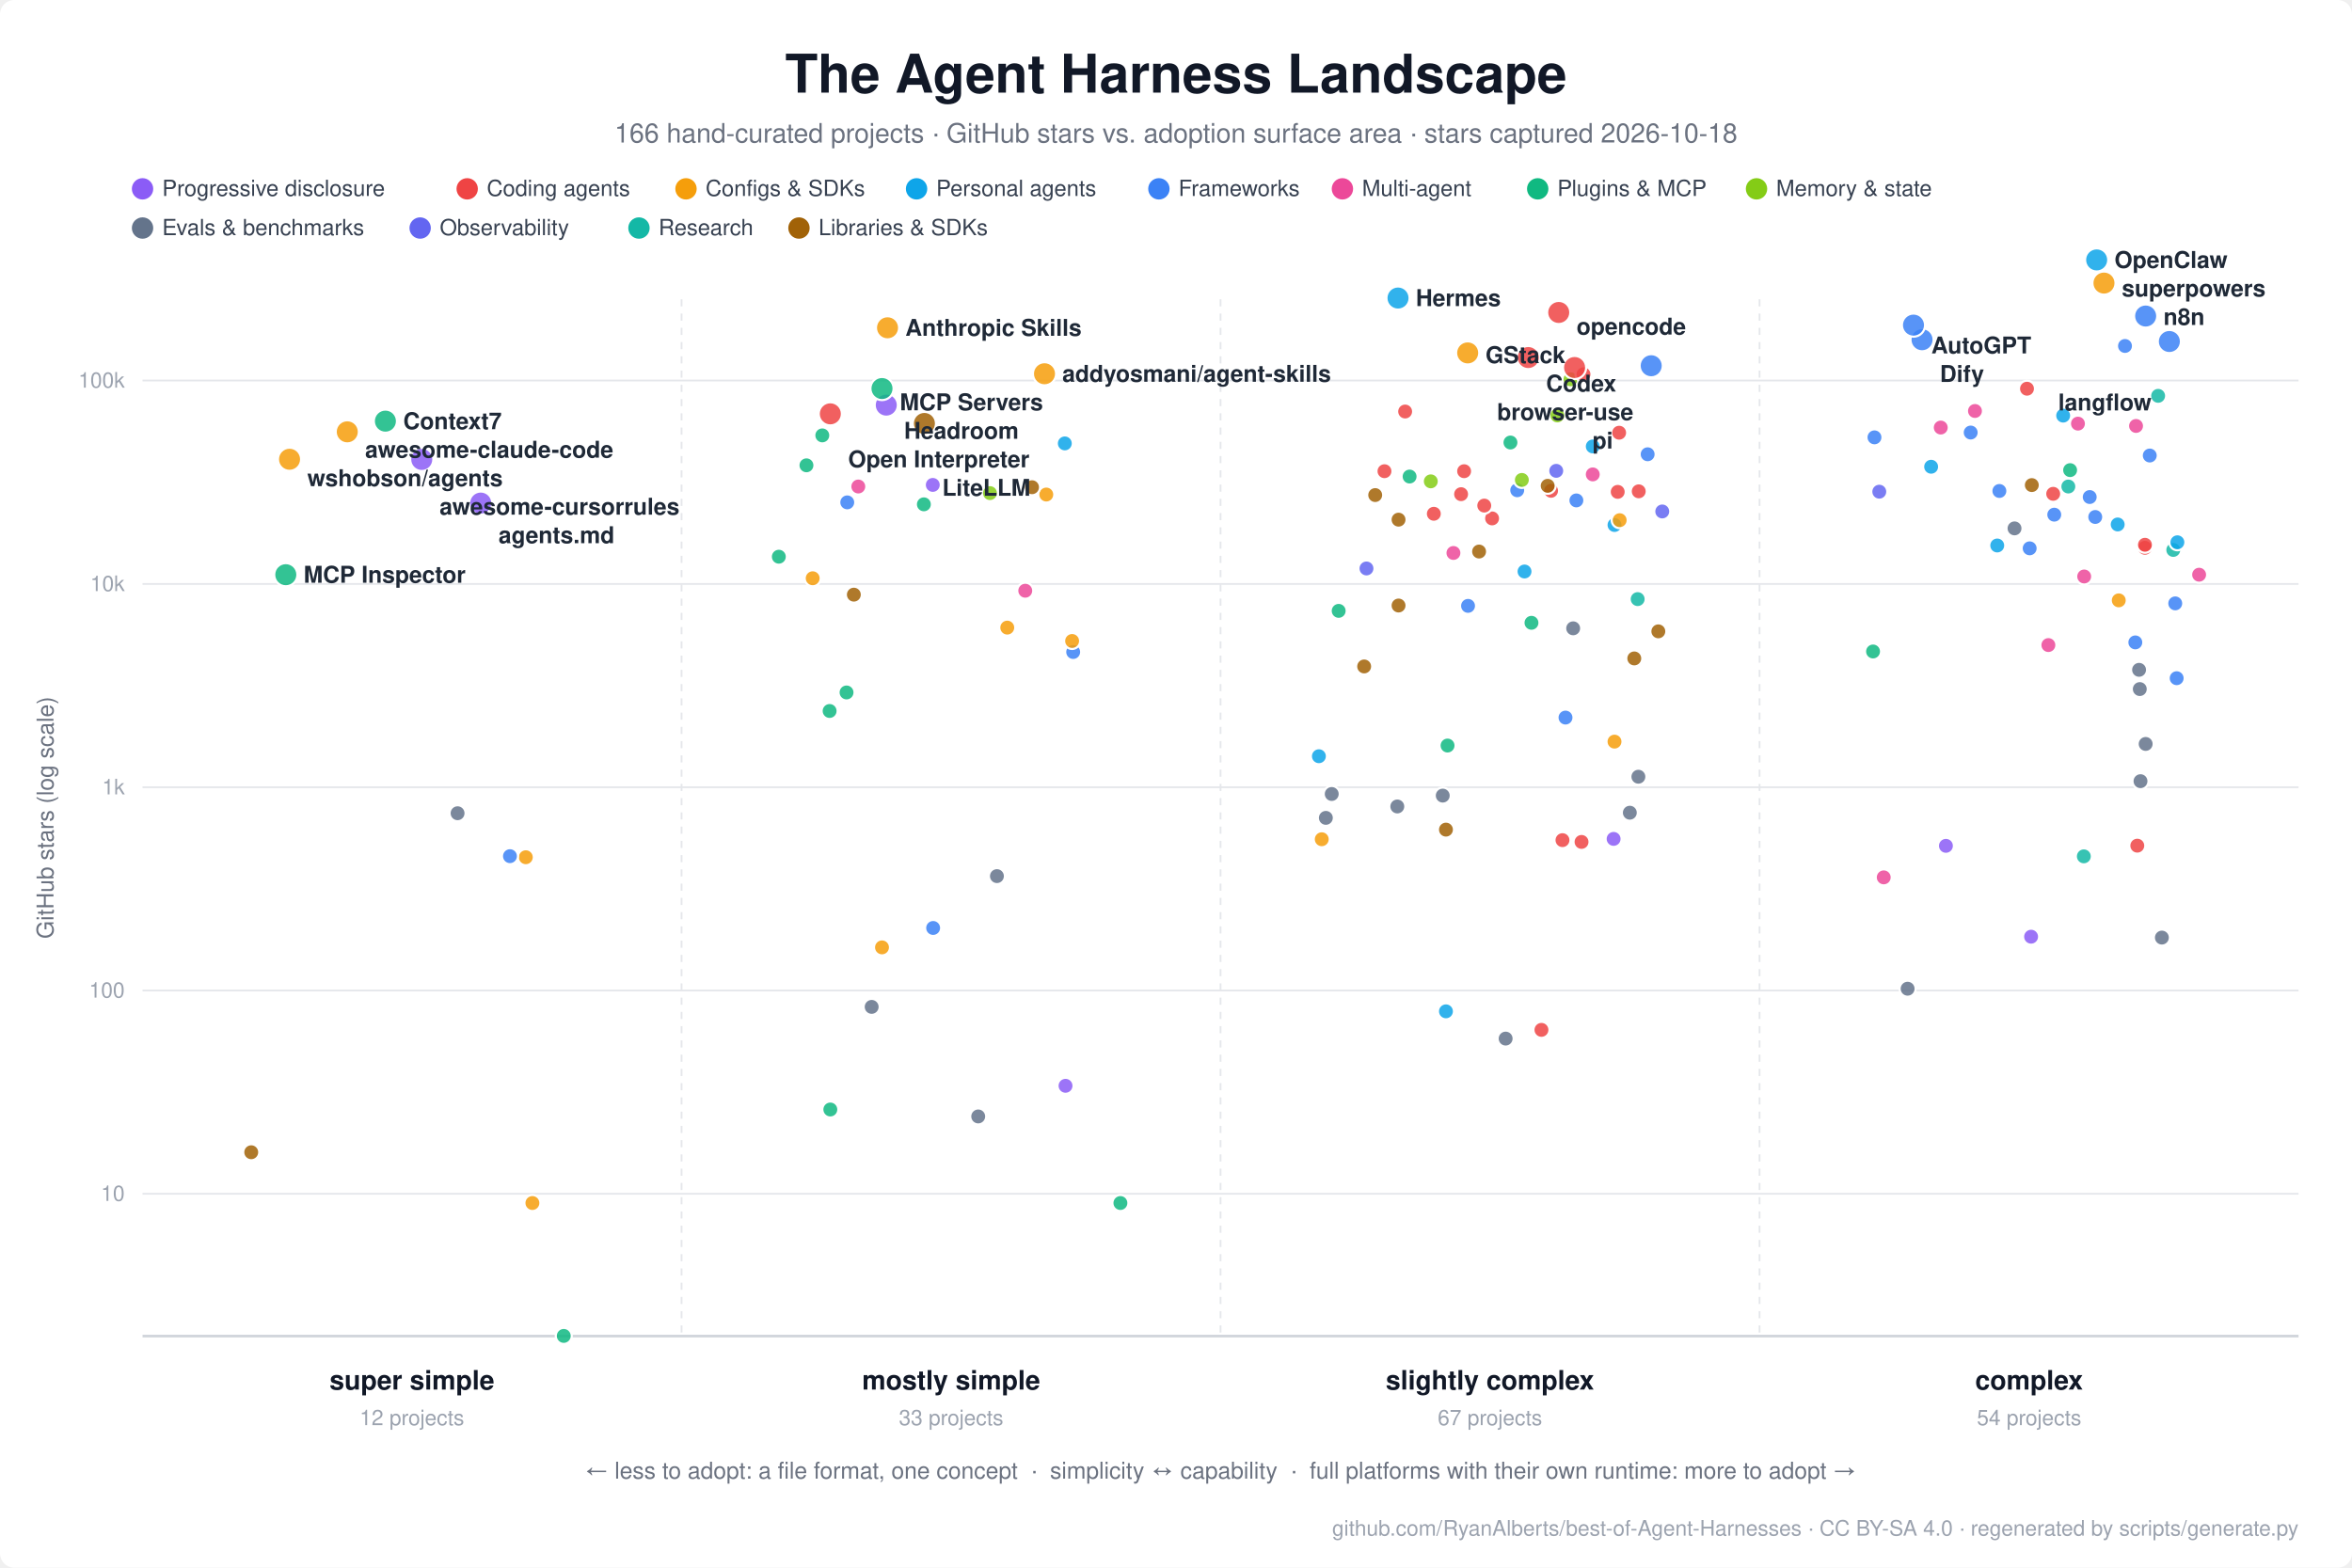
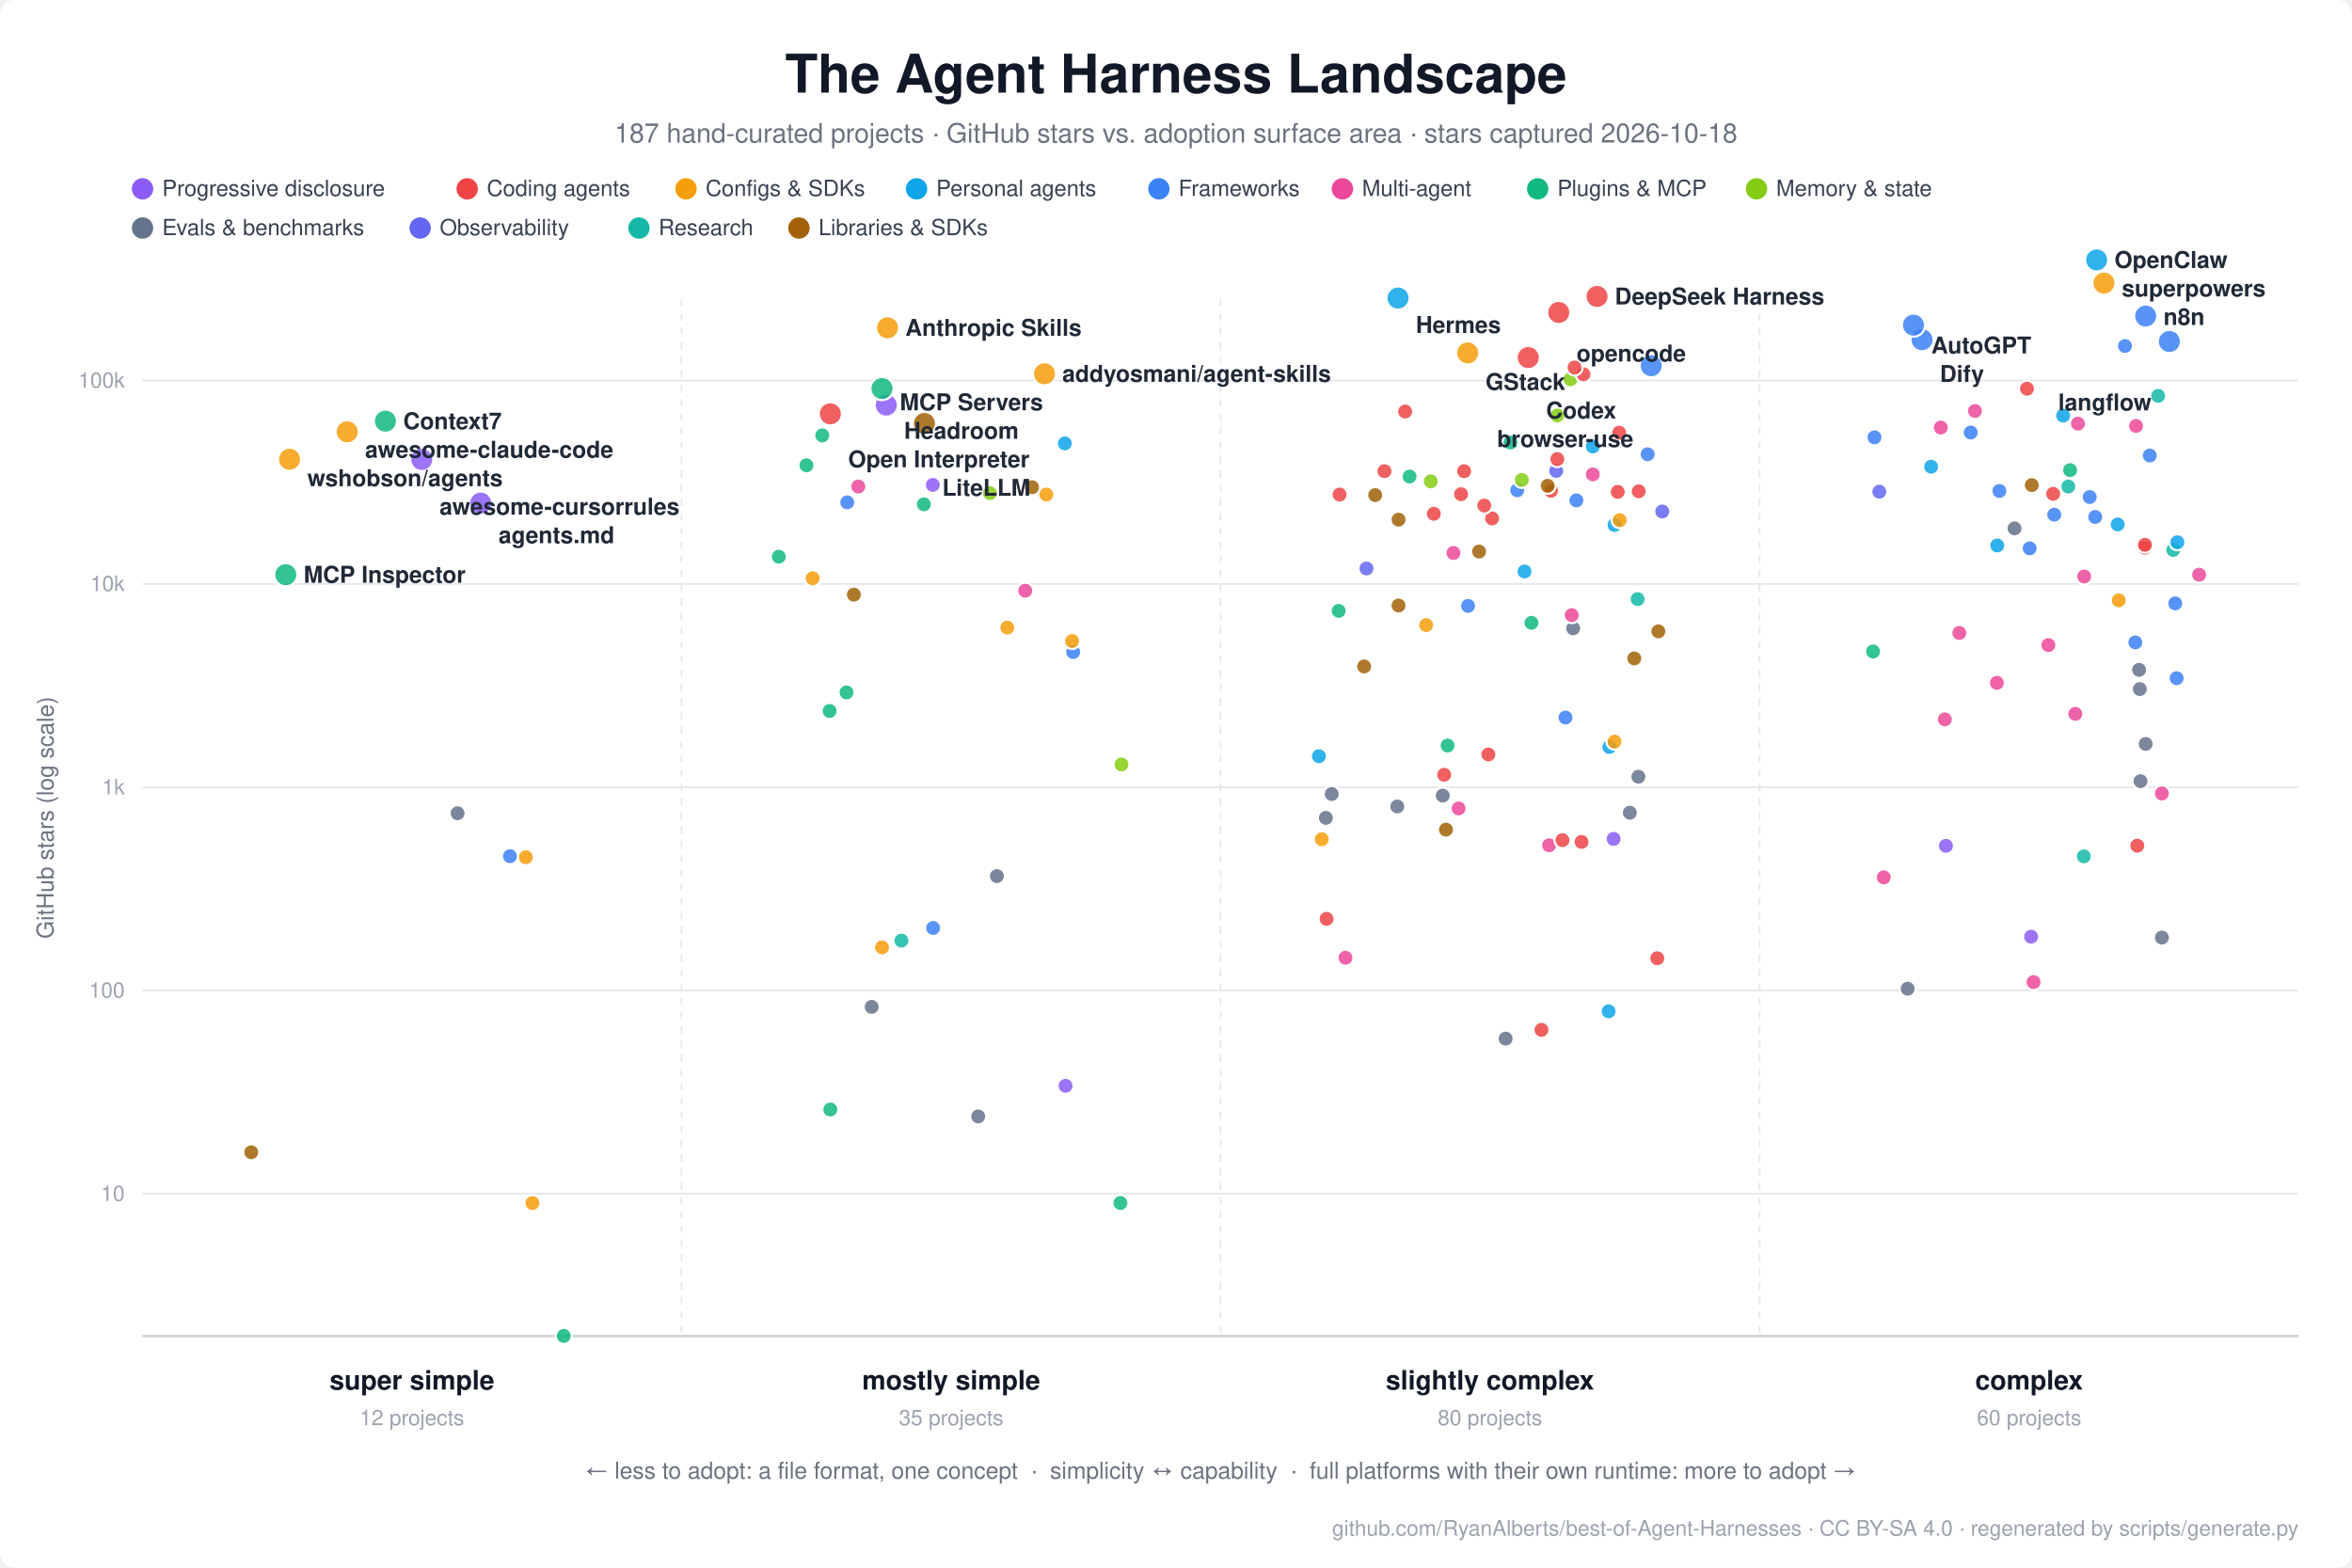
<svg xmlns="http://www.w3.org/2000/svg" viewBox="0 0 1320 880" font-family="-apple-system, 'Segoe UI', Helvetica, Arial, sans-serif">
  <rect width="1320" height="880" fill="#ffffff" rx="8" />
  <text x="660.0" y="52" text-anchor="middle" font-size="30" font-weight="700" fill="#111827">The Agent Harness Landscape</text>
-   <text x="660.0" y="80" text-anchor="middle" font-size="15" fill="#6b7280">166 hand-curated projects · GitHub stars vs. adoption surface area · stars captured 2026-10-18</text>
+   <text x="660.0" y="80" text-anchor="middle" font-size="15" fill="#6b7280">187 hand-curated projects · GitHub stars vs. adoption surface area · stars captured 2026-10-18</text>
  <circle cx="80" cy="106" r="6" fill="#8b5cf6" />
  <text x="91" y="110" font-size="12.5" fill="#374151">Progressive disclosure</text>
  <circle cx="262.2" cy="106" r="6" fill="#ef4444" />
  <text x="273.2" y="110" font-size="12.5" fill="#374151">Coding agents</text>
  <circle cx="385.0" cy="106" r="6" fill="#f59e0b" />
  <text x="396.0" y="110" font-size="12.5" fill="#374151">Configs &amp; SDKs</text>
  <circle cx="514.4" cy="106" r="6" fill="#0ea5e9" />
  <text x="525.4" y="110" font-size="12.5" fill="#374151">Personal agents</text>
  <circle cx="650.4" cy="106" r="6" fill="#3b82f6" />
  <text x="661.4" y="110" font-size="12.5" fill="#374151">Frameworks</text>
  <circle cx="753.4" cy="106" r="6" fill="#ec4899" />
  <text x="764.4" y="110" font-size="12.5" fill="#374151">Multi-agent</text>
  <circle cx="863.0" cy="106" r="6" fill="#10b981" />
  <text x="874.0" y="110" font-size="12.5" fill="#374151">Plugins &amp; MCP</text>
  <circle cx="985.8" cy="106" r="6" fill="#84cc16" />
  <text x="996.8" y="110" font-size="12.5" fill="#374151">Memory &amp; state</text>
  <circle cx="80" cy="128" r="6" fill="#64748b" />
  <text x="91" y="132" font-size="12.5" fill="#374151">Evals &amp; benchmarks</text>
  <circle cx="235.8" cy="128" r="6" fill="#6366f1" />
  <text x="246.8" y="132" font-size="12.5" fill="#374151">Observability</text>
  <circle cx="358.6" cy="128" r="6" fill="#14b8a6" />
  <text x="369.6" y="132" font-size="12.5" fill="#374151">Research</text>
  <circle cx="448.4" cy="128" r="6" fill="#a16207" />
  <text x="459.4" y="132" font-size="12.5" fill="#374151">Libraries &amp; SDKs</text>
  <line x1="80" y1="670.1" x2="1290" y2="670.1" stroke="#e5e7eb" stroke-width="1" />
  <text x="70" y="674.1" text-anchor="end" font-size="12" fill="#9ca3af">10</text>
  <line x1="80" y1="556.0" x2="1290" y2="556.0" stroke="#e5e7eb" stroke-width="1" />
  <text x="70" y="560.0" text-anchor="end" font-size="12" fill="#9ca3af">100</text>
  <line x1="80" y1="441.9" x2="1290" y2="441.9" stroke="#e5e7eb" stroke-width="1" />
  <text x="70" y="445.9" text-anchor="end" font-size="12" fill="#9ca3af">1k</text>
  <line x1="80" y1="327.8" x2="1290" y2="327.8" stroke="#e5e7eb" stroke-width="1" />
  <text x="70" y="331.8" text-anchor="end" font-size="12" fill="#9ca3af">10k</text>
  <line x1="80" y1="213.6" x2="1290" y2="213.6" stroke="#e5e7eb" stroke-width="1" />
  <text x="70" y="217.6" text-anchor="end" font-size="12" fill="#9ca3af">100k</text>
  <text x="30" y="459" font-size="13" fill="#6b7280" transform="rotate(-90 30 459)" text-anchor="middle">GitHub stars (log scale)</text>
  <text x="231.2" y="780" text-anchor="middle" font-size="15" font-weight="600" fill="#111827">super simple</text>
  <text x="231.2" y="800" text-anchor="middle" font-size="12" fill="#9ca3af">12 projects</text>
  <line x1="382.5" y1="168" x2="382.5" y2="750" stroke="#e5e7eb" stroke-width="1" stroke-dasharray="4 4" />
  <text x="533.8" y="780" text-anchor="middle" font-size="15" font-weight="600" fill="#111827">mostly simple</text>
-   <text x="533.8" y="800" text-anchor="middle" font-size="12" fill="#9ca3af">33 projects</text>
+   <text x="533.8" y="800" text-anchor="middle" font-size="12" fill="#9ca3af">35 projects</text>
  <line x1="685.0" y1="168" x2="685.0" y2="750" stroke="#e5e7eb" stroke-width="1" stroke-dasharray="4 4" />
  <text x="836.2" y="780" text-anchor="middle" font-size="15" font-weight="600" fill="#111827">slightly complex</text>
-   <text x="836.2" y="800" text-anchor="middle" font-size="12" fill="#9ca3af">67 projects</text>
+   <text x="836.2" y="800" text-anchor="middle" font-size="12" fill="#9ca3af">80 projects</text>
  <line x1="987.5" y1="168" x2="987.5" y2="750" stroke="#e5e7eb" stroke-width="1" stroke-dasharray="4 4" />
  <text x="1138.8" y="780" text-anchor="middle" font-size="15" font-weight="600" fill="#111827">complex</text>
-   <text x="1138.8" y="800" text-anchor="middle" font-size="12" fill="#9ca3af">54 projects</text>
+   <text x="1138.8" y="800" text-anchor="middle" font-size="12" fill="#9ca3af">60 projects</text>
  <line x1="80" y1="750" x2="1290" y2="750" stroke="#d1d5db" stroke-width="1.5" />
  <text x="685.0" y="830" text-anchor="middle" font-size="13" fill="#6b7280">←  less to adopt: a file format, one concept  ·  simplicity ↔ capability  ·  full platforms with their own runtime: more to adopt  →</text>
  <circle cx="316.4" cy="749.9" r="4.5" fill="#10b981" fill-opacity="0.85" stroke="#ffffff" stroke-width="1.2" />
  <circle cx="298.8" cy="675.3" r="4.5" fill="#f59e0b" fill-opacity="0.85" stroke="#ffffff" stroke-width="1.2" />
  <circle cx="628.8" cy="675.3" r="4.5" fill="#10b981" fill-opacity="0.85" stroke="#ffffff" stroke-width="1.2" />
  <circle cx="141.0" cy="646.8" r="4.5" fill="#a16207" fill-opacity="0.85" stroke="#ffffff" stroke-width="1.2" />
  <circle cx="549.0" cy="626.7" r="4.5" fill="#64748b" fill-opacity="0.85" stroke="#ffffff" stroke-width="1.2" />
  <circle cx="466.0" cy="622.8" r="4.5" fill="#10b981" fill-opacity="0.85" stroke="#ffffff" stroke-width="1.2" />
  <circle cx="598.0" cy="609.5" r="4.5" fill="#8b5cf6" fill-opacity="0.85" stroke="#ffffff" stroke-width="1.2" />
  <circle cx="845.0" cy="583.0" r="4.5" fill="#64748b" fill-opacity="0.85" stroke="#ffffff" stroke-width="1.2" />
  <circle cx="865.1" cy="578.1" r="4.5" fill="#ef4444" fill-opacity="0.85" stroke="#ffffff" stroke-width="1.2" />
-   <circle cx="811.5" cy="567.7" r="4.5" fill="#0ea5e9" fill-opacity="0.85" stroke="#ffffff" stroke-width="1.2" />
+   <circle cx="902.8" cy="567.7" r="4.5" fill="#0ea5e9" fill-opacity="0.85" stroke="#ffffff" stroke-width="1.2" />
  <circle cx="489.2" cy="565.2" r="4.5" fill="#64748b" fill-opacity="0.85" stroke="#ffffff" stroke-width="1.2" />
  <circle cx="1070.6" cy="555.0" r="4.5" fill="#64748b" fill-opacity="0.85" stroke="#ffffff" stroke-width="1.2" />
+   <circle cx="1141.3" cy="551.3" r="4.5" fill="#ec4899" fill-opacity="0.85" stroke="#ffffff" stroke-width="1.2" />
+   <circle cx="930.1" cy="537.9" r="4.5" fill="#ef4444" fill-opacity="0.85" stroke="#ffffff" stroke-width="1.2" />
+   <circle cx="755.1" cy="537.6" r="4.5" fill="#ec4899" fill-opacity="0.85" stroke="#ffffff" stroke-width="1.2" />
  <circle cx="495.0" cy="531.8" r="4.5" fill="#f59e0b" fill-opacity="0.85" stroke="#ffffff" stroke-width="1.2" />
+   <circle cx="505.9" cy="528.0" r="4.5" fill="#14b8a6" fill-opacity="0.85" stroke="#ffffff" stroke-width="1.2" />
  <circle cx="1213.3" cy="526.3" r="4.5" fill="#64748b" fill-opacity="0.85" stroke="#ffffff" stroke-width="1.2" />
  <circle cx="1139.9" cy="525.8" r="4.5" fill="#8b5cf6" fill-opacity="0.85" stroke="#ffffff" stroke-width="1.2" />
  <circle cx="523.7" cy="520.9" r="4.5" fill="#3b82f6" fill-opacity="0.85" stroke="#ffffff" stroke-width="1.2" />
+   <circle cx="744.5" cy="515.8" r="4.5" fill="#ef4444" fill-opacity="0.85" stroke="#ffffff" stroke-width="1.2" />
  <circle cx="1057.2" cy="492.5" r="4.5" fill="#ec4899" fill-opacity="0.85" stroke="#ffffff" stroke-width="1.2" />
  <circle cx="559.5" cy="491.8" r="4.5" fill="#64748b" fill-opacity="0.85" stroke="#ffffff" stroke-width="1.2" />
  <circle cx="295.1" cy="481.2" r="4.5" fill="#f59e0b" fill-opacity="0.85" stroke="#ffffff" stroke-width="1.2" />
  <circle cx="1169.5" cy="480.7" r="4.5" fill="#14b8a6" fill-opacity="0.85" stroke="#ffffff" stroke-width="1.2" />
  <circle cx="286.2" cy="480.6" r="4.5" fill="#3b82f6" fill-opacity="0.85" stroke="#ffffff" stroke-width="1.2" />
  <circle cx="1092.1" cy="474.8" r="4.5" fill="#8b5cf6" fill-opacity="0.85" stroke="#ffffff" stroke-width="1.2" />
  <circle cx="1199.5" cy="474.7" r="4.5" fill="#ef4444" fill-opacity="0.85" stroke="#ffffff" stroke-width="1.2" />
+   <circle cx="869.4" cy="474.5" r="4.5" fill="#ec4899" fill-opacity="0.85" stroke="#ffffff" stroke-width="1.2" />
  <circle cx="887.6" cy="472.6" r="4.5" fill="#ef4444" fill-opacity="0.85" stroke="#ffffff" stroke-width="1.2" />
  <circle cx="876.9" cy="471.6" r="4.5" fill="#ef4444" fill-opacity="0.85" stroke="#ffffff" stroke-width="1.2" />
  <circle cx="741.8" cy="471.1" r="4.5" fill="#f59e0b" fill-opacity="0.85" stroke="#ffffff" stroke-width="1.2" />
  <circle cx="905.6" cy="470.9" r="4.5" fill="#8b5cf6" fill-opacity="0.85" stroke="#ffffff" stroke-width="1.2" />
  <circle cx="811.5" cy="465.7" r="4.5" fill="#a16207" fill-opacity="0.85" stroke="#ffffff" stroke-width="1.2" />
  <circle cx="744.1" cy="459.1" r="4.5" fill="#64748b" fill-opacity="0.85" stroke="#ffffff" stroke-width="1.2" />
  <circle cx="256.8" cy="456.5" r="4.5" fill="#64748b" fill-opacity="0.85" stroke="#ffffff" stroke-width="1.2" />
  <circle cx="914.7" cy="456.2" r="4.5" fill="#64748b" fill-opacity="0.85" stroke="#ffffff" stroke-width="1.2" />
+   <circle cx="818.6" cy="453.8" r="4.5" fill="#ec4899" fill-opacity="0.85" stroke="#ffffff" stroke-width="1.2" />
  <circle cx="784.2" cy="452.7" r="4.5" fill="#64748b" fill-opacity="0.85" stroke="#ffffff" stroke-width="1.2" />
  <circle cx="809.7" cy="446.6" r="4.5" fill="#64748b" fill-opacity="0.85" stroke="#ffffff" stroke-width="1.2" />
  <circle cx="747.4" cy="445.7" r="4.5" fill="#64748b" fill-opacity="0.85" stroke="#ffffff" stroke-width="1.2" />
+   <circle cx="1213.3" cy="445.4" r="4.5" fill="#ec4899" fill-opacity="0.85" stroke="#ffffff" stroke-width="1.2" />
  <circle cx="1201.3" cy="438.5" r="4.5" fill="#64748b" fill-opacity="0.85" stroke="#ffffff" stroke-width="1.2" />
  <circle cx="919.5" cy="436.0" r="4.5" fill="#64748b" fill-opacity="0.85" stroke="#ffffff" stroke-width="1.2" />
+   <circle cx="810.5" cy="434.9" r="4.5" fill="#ef4444" fill-opacity="0.85" stroke="#ffffff" stroke-width="1.2" />
+   <circle cx="629.4" cy="429.1" r="4.5" fill="#84cc16" fill-opacity="0.85" stroke="#ffffff" stroke-width="1.2" />
  <circle cx="740.2" cy="424.5" r="4.5" fill="#0ea5e9" fill-opacity="0.85" stroke="#ffffff" stroke-width="1.2" />
+   <circle cx="835.3" cy="423.5" r="4.5" fill="#ef4444" fill-opacity="0.85" stroke="#ffffff" stroke-width="1.2" />
+   <circle cx="903.2" cy="419.3" r="4.5" fill="#0ea5e9" fill-opacity="0.85" stroke="#ffffff" stroke-width="1.2" />
  <circle cx="812.4" cy="418.5" r="4.5" fill="#10b981" fill-opacity="0.85" stroke="#ffffff" stroke-width="1.2" />
  <circle cx="1204.2" cy="417.6" r="4.5" fill="#64748b" fill-opacity="0.85" stroke="#ffffff" stroke-width="1.2" />
  <circle cx="906.1" cy="416.3" r="4.5" fill="#f59e0b" fill-opacity="0.85" stroke="#ffffff" stroke-width="1.2" />
+   <circle cx="1091.5" cy="403.8" r="4.5" fill="#ec4899" fill-opacity="0.85" stroke="#ffffff" stroke-width="1.2" />
  <circle cx="878.6" cy="402.8" r="4.5" fill="#3b82f6" fill-opacity="0.85" stroke="#ffffff" stroke-width="1.2" />
+   <circle cx="1164.7" cy="400.7" r="4.5" fill="#ec4899" fill-opacity="0.85" stroke="#ffffff" stroke-width="1.2" />
  <circle cx="465.6" cy="399.1" r="4.5" fill="#10b981" fill-opacity="0.85" stroke="#ffffff" stroke-width="1.2" />
  <circle cx="475.1" cy="388.7" r="4.5" fill="#10b981" fill-opacity="0.85" stroke="#ffffff" stroke-width="1.2" />
  <circle cx="1200.9" cy="386.8" r="4.5" fill="#64748b" fill-opacity="0.85" stroke="#ffffff" stroke-width="1.2" />
+   <circle cx="1120.7" cy="383.3" r="4.5" fill="#ec4899" fill-opacity="0.85" stroke="#ffffff" stroke-width="1.2" />
  <circle cx="1221.6" cy="380.7" r="4.5" fill="#3b82f6" fill-opacity="0.85" stroke="#ffffff" stroke-width="1.2" />
  <circle cx="1200.5" cy="376.0" r="4.5" fill="#64748b" fill-opacity="0.85" stroke="#ffffff" stroke-width="1.2" />
  <circle cx="765.6" cy="374.1" r="4.5" fill="#a16207" fill-opacity="0.85" stroke="#ffffff" stroke-width="1.2" />
  <circle cx="917.2" cy="369.6" r="4.5" fill="#a16207" fill-opacity="0.85" stroke="#ffffff" stroke-width="1.2" />
  <circle cx="602.3" cy="366.0" r="4.5" fill="#3b82f6" fill-opacity="0.85" stroke="#ffffff" stroke-width="1.2" />
  <circle cx="1051.2" cy="365.7" r="4.5" fill="#10b981" fill-opacity="0.85" stroke="#ffffff" stroke-width="1.2" />
  <circle cx="1149.6" cy="362.1" r="4.5" fill="#ec4899" fill-opacity="0.85" stroke="#ffffff" stroke-width="1.2" />
  <circle cx="1198.4" cy="360.6" r="4.5" fill="#3b82f6" fill-opacity="0.85" stroke="#ffffff" stroke-width="1.2" />
  <circle cx="601.7" cy="359.8" r="4.5" fill="#f59e0b" fill-opacity="0.85" stroke="#ffffff" stroke-width="1.2" />
+   <circle cx="1099.6" cy="355.3" r="4.5" fill="#ec4899" fill-opacity="0.85" stroke="#ffffff" stroke-width="1.2" />
  <circle cx="930.7" cy="354.4" r="4.5" fill="#a16207" fill-opacity="0.85" stroke="#ffffff" stroke-width="1.2" />
  <circle cx="882.9" cy="352.7" r="4.5" fill="#64748b" fill-opacity="0.85" stroke="#ffffff" stroke-width="1.2" />
  <circle cx="565.3" cy="352.3" r="4.5" fill="#f59e0b" fill-opacity="0.85" stroke="#ffffff" stroke-width="1.2" />
+   <circle cx="800.4" cy="350.9" r="4.5" fill="#f59e0b" fill-opacity="0.85" stroke="#ffffff" stroke-width="1.2" />
  <circle cx="859.5" cy="349.6" r="4.5" fill="#10b981" fill-opacity="0.85" stroke="#ffffff" stroke-width="1.2" />
+   <circle cx="882.1" cy="345.3" r="4.5" fill="#ec4899" fill-opacity="0.85" stroke="#ffffff" stroke-width="1.2" />
  <circle cx="751.3" cy="342.9" r="4.5" fill="#10b981" fill-opacity="0.85" stroke="#ffffff" stroke-width="1.2" />
  <circle cx="823.9" cy="340.1" r="4.5" fill="#3b82f6" fill-opacity="0.85" stroke="#ffffff" stroke-width="1.2" />
  <circle cx="784.9" cy="339.9" r="4.5" fill="#a16207" fill-opacity="0.85" stroke="#ffffff" stroke-width="1.2" />
  <circle cx="1220.8" cy="338.7" r="4.5" fill="#3b82f6" fill-opacity="0.85" stroke="#ffffff" stroke-width="1.2" />
  <circle cx="1189.1" cy="337.0" r="4.5" fill="#f59e0b" fill-opacity="0.85" stroke="#ffffff" stroke-width="1.2" />
  <circle cx="919.1" cy="336.3" r="4.5" fill="#14b8a6" fill-opacity="0.85" stroke="#ffffff" stroke-width="1.2" />
  <circle cx="479.2" cy="333.8" r="4.5" fill="#a16207" fill-opacity="0.85" stroke="#ffffff" stroke-width="1.2" />
  <circle cx="575.4" cy="331.6" r="4.5" fill="#ec4899" fill-opacity="0.85" stroke="#ffffff" stroke-width="1.2" />
  <circle cx="456.1" cy="324.6" r="4.5" fill="#f59e0b" fill-opacity="0.85" stroke="#ffffff" stroke-width="1.2" />
  <circle cx="1169.7" cy="323.6" r="4.5" fill="#ec4899" fill-opacity="0.85" stroke="#ffffff" stroke-width="1.2" />
  <circle cx="160.4" cy="322.6" r="6.5" fill="#10b981" fill-opacity="0.85" stroke="#ffffff" stroke-width="1.2" />
  <circle cx="1234.2" cy="322.6" r="4.5" fill="#ec4899" fill-opacity="0.85" stroke="#ffffff" stroke-width="1.2" />
  <circle cx="855.6" cy="320.8" r="4.5" fill="#0ea5e9" fill-opacity="0.85" stroke="#ffffff" stroke-width="1.2" />
  <circle cx="766.9" cy="319.1" r="4.5" fill="#6366f1" fill-opacity="0.85" stroke="#ffffff" stroke-width="1.2" />
  <circle cx="437.1" cy="312.5" r="4.5" fill="#10b981" fill-opacity="0.85" stroke="#ffffff" stroke-width="1.2" />
  <circle cx="815.7" cy="310.4" r="4.5" fill="#ec4899" fill-opacity="0.85" stroke="#ffffff" stroke-width="1.2" />
  <circle cx="830.1" cy="309.6" r="4.5" fill="#a16207" fill-opacity="0.85" stroke="#ffffff" stroke-width="1.2" />
  <circle cx="1219.7" cy="308.7" r="4.5" fill="#14b8a6" fill-opacity="0.85" stroke="#ffffff" stroke-width="1.2" />
  <circle cx="1139.1" cy="307.8" r="4.5" fill="#3b82f6" fill-opacity="0.85" stroke="#ffffff" stroke-width="1.2" />
  <circle cx="1203.8" cy="307.5" r="4.5" fill="#ef4444" fill-opacity="0.85" stroke="#ffffff" stroke-width="1.2" />
  <circle cx="1120.9" cy="306.2" r="4.5" fill="#0ea5e9" fill-opacity="0.85" stroke="#ffffff" stroke-width="1.2" />
  <circle cx="1203.8" cy="305.8" r="4.5" fill="#ef4444" fill-opacity="0.85" stroke="#ffffff" stroke-width="1.2" />
  <circle cx="1222.0" cy="304.4" r="4.5" fill="#0ea5e9" fill-opacity="0.85" stroke="#ffffff" stroke-width="1.2" />
  <circle cx="1130.6" cy="296.6" r="4.5" fill="#64748b" fill-opacity="0.85" stroke="#ffffff" stroke-width="1.2" />
  <circle cx="906.1" cy="294.7" r="4.5" fill="#0ea5e9" fill-opacity="0.85" stroke="#ffffff" stroke-width="1.2" />
  <circle cx="1188.5" cy="294.4" r="4.5" fill="#0ea5e9" fill-opacity="0.85" stroke="#ffffff" stroke-width="1.2" />
  <circle cx="909.0" cy="292.0" r="4.5" fill="#f59e0b" fill-opacity="0.85" stroke="#ffffff" stroke-width="1.2" />
  <circle cx="784.9" cy="291.7" r="4.5" fill="#a16207" fill-opacity="0.85" stroke="#ffffff" stroke-width="1.2" />
  <circle cx="837.4" cy="291.0" r="4.5" fill="#ef4444" fill-opacity="0.85" stroke="#ffffff" stroke-width="1.2" />
  <circle cx="1175.9" cy="290.2" r="4.5" fill="#3b82f6" fill-opacity="0.85" stroke="#ffffff" stroke-width="1.2" />
  <circle cx="1152.9" cy="288.9" r="4.5" fill="#3b82f6" fill-opacity="0.85" stroke="#ffffff" stroke-width="1.2" />
  <circle cx="804.7" cy="288.4" r="4.5" fill="#ef4444" fill-opacity="0.85" stroke="#ffffff" stroke-width="1.2" />
  <circle cx="932.9" cy="287.1" r="4.5" fill="#6366f1" fill-opacity="0.85" stroke="#ffffff" stroke-width="1.2" />
  <circle cx="833.0" cy="283.8" r="4.5" fill="#ef4444" fill-opacity="0.85" stroke="#ffffff" stroke-width="1.2" />
  <circle cx="518.5" cy="283.1" r="4.5" fill="#10b981" fill-opacity="0.85" stroke="#ffffff" stroke-width="1.2" />
  <circle cx="269.8" cy="282.4" r="6.5" fill="#8b5cf6" fill-opacity="0.85" stroke="#ffffff" stroke-width="1.2" />
  <circle cx="475.5" cy="282.0" r="4.5" fill="#3b82f6" fill-opacity="0.85" stroke="#ffffff" stroke-width="1.2" />
  <circle cx="884.7" cy="280.9" r="4.5" fill="#3b82f6" fill-opacity="0.85" stroke="#ffffff" stroke-width="1.2" />
  <circle cx="1172.8" cy="279.0" r="4.5" fill="#3b82f6" fill-opacity="0.85" stroke="#ffffff" stroke-width="1.2" />
  <circle cx="771.8" cy="277.9" r="4.5" fill="#a16207" fill-opacity="0.85" stroke="#ffffff" stroke-width="1.2" />
  <circle cx="587.2" cy="277.6" r="4.5" fill="#f59e0b" fill-opacity="0.85" stroke="#ffffff" stroke-width="1.2" />
+   <circle cx="751.8" cy="277.6" r="4.5" fill="#ef4444" fill-opacity="0.85" stroke="#ffffff" stroke-width="1.2" />
  <circle cx="820.0" cy="277.4" r="4.5" fill="#ef4444" fill-opacity="0.85" stroke="#ffffff" stroke-width="1.2" />
  <circle cx="1152.3" cy="277.2" r="4.5" fill="#ef4444" fill-opacity="0.85" stroke="#ffffff" stroke-width="1.2" />
  <circle cx="555.6" cy="276.8" r="4.5" fill="#84cc16" fill-opacity="0.85" stroke="#ffffff" stroke-width="1.2" />
  <circle cx="907.9" cy="276.1" r="4.5" fill="#ef4444" fill-opacity="0.85" stroke="#ffffff" stroke-width="1.2" />
  <circle cx="1054.7" cy="276.0" r="4.5" fill="#6366f1" fill-opacity="0.85" stroke="#ffffff" stroke-width="1.2" />
  <circle cx="919.7" cy="275.8" r="4.5" fill="#ef4444" fill-opacity="0.85" stroke="#ffffff" stroke-width="1.2" />
  <circle cx="1122.1" cy="275.6" r="4.5" fill="#3b82f6" fill-opacity="0.85" stroke="#ffffff" stroke-width="1.2" />
  <circle cx="870.5" cy="275.5" r="4.5" fill="#ef4444" fill-opacity="0.85" stroke="#ffffff" stroke-width="1.2" />
  <circle cx="851.5" cy="275.2" r="4.5" fill="#3b82f6" fill-opacity="0.85" stroke="#ffffff" stroke-width="1.2" />
  <circle cx="579.2" cy="273.5" r="4.5" fill="#a16207" fill-opacity="0.85" stroke="#ffffff" stroke-width="1.2" />
  <circle cx="481.7" cy="273.1" r="4.5" fill="#ec4899" fill-opacity="0.85" stroke="#ffffff" stroke-width="1.2" />
  <circle cx="1160.8" cy="273.1" r="4.5" fill="#14b8a6" fill-opacity="0.85" stroke="#ffffff" stroke-width="1.2" />
  <circle cx="868.6" cy="272.7" r="4.5" fill="#a16207" fill-opacity="0.85" stroke="#ffffff" stroke-width="1.2" />
  <circle cx="1140.3" cy="272.3" r="4.5" fill="#a16207" fill-opacity="0.85" stroke="#ffffff" stroke-width="1.2" />
  <circle cx="523.5" cy="272.2" r="4.5" fill="#8b5cf6" fill-opacity="0.85" stroke="#ffffff" stroke-width="1.2" />
  <circle cx="803.0" cy="270.2" r="4.5" fill="#84cc16" fill-opacity="0.85" stroke="#ffffff" stroke-width="1.2" />
  <circle cx="854.1" cy="269.4" r="4.5" fill="#84cc16" fill-opacity="0.85" stroke="#ffffff" stroke-width="1.2" />
  <circle cx="791.1" cy="267.5" r="4.5" fill="#10b981" fill-opacity="0.85" stroke="#ffffff" stroke-width="1.2" />
  <circle cx="893.9" cy="266.3" r="4.5" fill="#ec4899" fill-opacity="0.85" stroke="#ffffff" stroke-width="1.2" />
  <circle cx="821.7" cy="264.5" r="4.5" fill="#ef4444" fill-opacity="0.85" stroke="#ffffff" stroke-width="1.2" />
  <circle cx="777.0" cy="264.5" r="4.5" fill="#ef4444" fill-opacity="0.85" stroke="#ffffff" stroke-width="1.2" />
  <circle cx="873.4" cy="264.3" r="4.5" fill="#6366f1" fill-opacity="0.85" stroke="#ffffff" stroke-width="1.2" />
  <circle cx="1161.8" cy="263.9" r="4.5" fill="#10b981" fill-opacity="0.85" stroke="#ffffff" stroke-width="1.2" />
  <circle cx="1083.8" cy="262.0" r="4.5" fill="#0ea5e9" fill-opacity="0.85" stroke="#ffffff" stroke-width="1.2" />
  <circle cx="452.6" cy="261.2" r="4.5" fill="#10b981" fill-opacity="0.85" stroke="#ffffff" stroke-width="1.2" />
  <circle cx="236.7" cy="257.9" r="6.5" fill="#8b5cf6" fill-opacity="0.85" stroke="#ffffff" stroke-width="1.2" />
  <circle cx="162.5" cy="257.8" r="6.5" fill="#f59e0b" fill-opacity="0.85" stroke="#ffffff" stroke-width="1.2" />
+   <circle cx="874.0" cy="257.7" r="4.5" fill="#ef4444" fill-opacity="0.85" stroke="#ffffff" stroke-width="1.2" />
  <circle cx="1206.5" cy="255.7" r="4.5" fill="#3b82f6" fill-opacity="0.85" stroke="#ffffff" stroke-width="1.2" />
  <circle cx="924.7" cy="255.0" r="4.5" fill="#3b82f6" fill-opacity="0.85" stroke="#ffffff" stroke-width="1.2" />
  <circle cx="893.9" cy="250.6" r="4.5" fill="#0ea5e9" fill-opacity="0.85" stroke="#ffffff" stroke-width="1.2" />
  <circle cx="597.6" cy="248.9" r="4.5" fill="#0ea5e9" fill-opacity="0.85" stroke="#ffffff" stroke-width="1.2" />
  <circle cx="847.7" cy="248.4" r="4.5" fill="#10b981" fill-opacity="0.85" stroke="#ffffff" stroke-width="1.2" />
  <circle cx="1052.0" cy="245.5" r="4.5" fill="#3b82f6" fill-opacity="0.85" stroke="#ffffff" stroke-width="1.2" />
  <circle cx="461.5" cy="244.4" r="4.5" fill="#10b981" fill-opacity="0.85" stroke="#ffffff" stroke-width="1.2" />
  <circle cx="908.7" cy="242.9" r="4.5" fill="#ef4444" fill-opacity="0.85" stroke="#ffffff" stroke-width="1.2" />
  <circle cx="1106.0" cy="242.8" r="4.5" fill="#3b82f6" fill-opacity="0.85" stroke="#ffffff" stroke-width="1.2" />
  <circle cx="194.9" cy="242.4" r="6.5" fill="#f59e0b" fill-opacity="0.85" stroke="#ffffff" stroke-width="1.2" />
  <circle cx="1089.2" cy="240.0" r="4.5" fill="#ec4899" fill-opacity="0.85" stroke="#ffffff" stroke-width="1.2" />
  <circle cx="1198.8" cy="239.1" r="4.5" fill="#ec4899" fill-opacity="0.85" stroke="#ffffff" stroke-width="1.2" />
  <circle cx="1166.2" cy="237.8" r="4.5" fill="#ec4899" fill-opacity="0.85" stroke="#ffffff" stroke-width="1.2" />
  <circle cx="518.8" cy="237.7" r="6.5" fill="#a16207" fill-opacity="0.85" stroke="#ffffff" stroke-width="1.2" />
  <circle cx="216.3" cy="236.4" r="6.5" fill="#10b981" fill-opacity="0.85" stroke="#ffffff" stroke-width="1.2" />
  <circle cx="1157.9" cy="233.3" r="4.5" fill="#0ea5e9" fill-opacity="0.85" stroke="#ffffff" stroke-width="1.2" />
  <circle cx="874.0" cy="233.2" r="4.5" fill="#84cc16" fill-opacity="0.85" stroke="#ffffff" stroke-width="1.2" />
  <circle cx="466.0" cy="232.3" r="6.5" fill="#ef4444" fill-opacity="0.85" stroke="#ffffff" stroke-width="1.2" />
  <circle cx="788.6" cy="231.0" r="4.5" fill="#ef4444" fill-opacity="0.85" stroke="#ffffff" stroke-width="1.2" />
  <circle cx="1108.4" cy="230.7" r="4.5" fill="#ec4899" fill-opacity="0.85" stroke="#ffffff" stroke-width="1.2" />
  <circle cx="497.4" cy="227.4" r="6.5" fill="#8b5cf6" fill-opacity="0.85" stroke="#ffffff" stroke-width="1.2" />
  <circle cx="1211.2" cy="222.2" r="4.5" fill="#14b8a6" fill-opacity="0.85" stroke="#ffffff" stroke-width="1.2" />
  <circle cx="1137.6" cy="218.2" r="4.5" fill="#ef4444" fill-opacity="0.85" stroke="#ffffff" stroke-width="1.2" />
  <circle cx="495.0" cy="218.1" r="6.5" fill="#10b981" fill-opacity="0.85" stroke="#ffffff" stroke-width="1.2" />
  <circle cx="881.4" cy="212.9" r="4.5" fill="#84cc16" fill-opacity="0.85" stroke="#ffffff" stroke-width="1.2" />
  <circle cx="888.7" cy="210.1" r="4.5" fill="#ef4444" fill-opacity="0.85" stroke="#ffffff" stroke-width="1.2" />
  <circle cx="586.2" cy="209.8" r="6.5" fill="#f59e0b" fill-opacity="0.85" stroke="#ffffff" stroke-width="1.2" />
-   <circle cx="883.7" cy="206.3" r="6.5" fill="#ef4444" fill-opacity="0.85" stroke="#ffffff" stroke-width="1.2" />
+   <circle cx="883.7" cy="206.3" r="4.5" fill="#ef4444" fill-opacity="0.85" stroke="#ffffff" stroke-width="1.2" />
  <circle cx="926.7" cy="205.3" r="6.5" fill="#3b82f6" fill-opacity="0.85" stroke="#ffffff" stroke-width="1.2" />
  <circle cx="857.7" cy="200.7" r="6.5" fill="#ef4444" fill-opacity="0.85" stroke="#ffffff" stroke-width="1.2" />
  <circle cx="823.7" cy="198.1" r="6.5" fill="#f59e0b" fill-opacity="0.85" stroke="#ffffff" stroke-width="1.2" />
  <circle cx="1192.6" cy="194.2" r="4.5" fill="#3b82f6" fill-opacity="0.85" stroke="#ffffff" stroke-width="1.2" />
  <circle cx="1217.5" cy="191.7" r="6.5" fill="#3b82f6" fill-opacity="0.85" stroke="#ffffff" stroke-width="1.2" />
  <circle cx="1078.7" cy="190.7" r="6.5" fill="#3b82f6" fill-opacity="0.85" stroke="#ffffff" stroke-width="1.2" />
  <circle cx="498.1" cy="184.0" r="6.5" fill="#f59e0b" fill-opacity="0.85" stroke="#ffffff" stroke-width="1.2" />
  <circle cx="1073.9" cy="182.5" r="6.5" fill="#3b82f6" fill-opacity="0.85" stroke="#ffffff" stroke-width="1.2" />
  <circle cx="1204.2" cy="177.4" r="6.5" fill="#3b82f6" fill-opacity="0.85" stroke="#ffffff" stroke-width="1.2" />
  <circle cx="874.8" cy="175.4" r="6.5" fill="#ef4444" fill-opacity="0.85" stroke="#ffffff" stroke-width="1.2" />
  <circle cx="784.6" cy="167.3" r="6.5" fill="#0ea5e9" fill-opacity="0.85" stroke="#ffffff" stroke-width="1.2" />
+   <circle cx="896.3" cy="166.4" r="6.5" fill="#ef4444" fill-opacity="0.85" stroke="#ffffff" stroke-width="1.2" />
  <circle cx="1180.8" cy="158.9" r="6.5" fill="#f59e0b" fill-opacity="0.85" stroke="#ffffff" stroke-width="1.2" />
  <circle cx="1176.7" cy="145.9" r="6.5" fill="#0ea5e9" fill-opacity="0.85" stroke="#ffffff" stroke-width="1.2" />
  <text x="226.3" y="240.9" text-anchor="start" font-size="13" font-weight="600" fill="#1f2937">Context7</text>
  <text x="204.9" y="256.9" text-anchor="start" font-size="13" font-weight="600" fill="#1f2937">awesome-claude-code</text>
  <text x="172.5" y="272.9" text-anchor="start" font-size="13" font-weight="600" fill="#1f2937">wshobson/agents</text>
  <text x="246.7" y="288.9" text-anchor="start" font-size="13" font-weight="600" fill="#1f2937">awesome-cursorrules</text>
  <text x="279.8" y="304.9" text-anchor="start" font-size="13" font-weight="600" fill="#1f2937">agents.md</text>
  <text x="170.4" y="327.1" text-anchor="start" font-size="13" font-weight="600" fill="#1f2937">MCP Inspector</text>
  <text x="508.1" y="188.5" text-anchor="start" font-size="13" font-weight="600" fill="#1f2937">Anthropic Skills</text>
  <text x="596.2" y="214.3" text-anchor="start" font-size="13" font-weight="600" fill="#1f2937">addyosmani/agent-skills</text>
  <text x="505.0" y="230.3" text-anchor="start" font-size="13" font-weight="600" fill="#1f2937">MCP Servers</text>
  <text x="507.4" y="246.3" text-anchor="start" font-size="13" font-weight="600" fill="#1f2937">Headroom</text>
  <text x="476.0" y="262.3" text-anchor="start" font-size="13" font-weight="600" fill="#1f2937">Open Interpreter</text>
  <text x="528.8" y="278.3" text-anchor="start" font-size="13" font-weight="600" fill="#1f2937">LiteLLM</text>
-   <text x="794.6" y="171.8" text-anchor="start" font-size="13" font-weight="600" fill="#1f2937">Hermes</text>
-   <text x="884.8" y="187.8" text-anchor="start" font-size="13" font-weight="600" fill="#1f2937">opencode</text>
-   <text x="833.7" y="203.8" text-anchor="start" font-size="13" font-weight="600" fill="#1f2937">GStack</text>
-   <text x="867.7" y="219.8" text-anchor="start" font-size="13" font-weight="600" fill="#1f2937">Codex</text>
-   <text x="916.7" y="235.8" text-anchor="end" font-size="13" font-weight="600" fill="#1f2937">browser-use</text>
-   <text x="893.7" y="251.8" text-anchor="start" font-size="13" font-weight="600" fill="#1f2937">pi</text>
+   <text x="906.3" y="170.9" text-anchor="start" font-size="13" font-weight="600" fill="#1f2937">DeepSeek Harness</text>
+   <text x="794.6" y="186.9" text-anchor="start" font-size="13" font-weight="600" fill="#1f2937">Hermes</text>
+   <text x="884.8" y="202.9" text-anchor="start" font-size="13" font-weight="600" fill="#1f2937">opencode</text>
+   <text x="833.7" y="218.9" text-anchor="start" font-size="13" font-weight="600" fill="#1f2937">GStack</text>
+   <text x="867.7" y="234.9" text-anchor="start" font-size="13" font-weight="600" fill="#1f2937">Codex</text>
+   <text x="916.7" y="250.9" text-anchor="end" font-size="13" font-weight="600" fill="#1f2937">browser-use</text>
  <text x="1186.7" y="150.4" text-anchor="start" font-size="13" font-weight="600" fill="#1f2937">OpenClaw</text>
  <text x="1190.8" y="166.4" text-anchor="start" font-size="13" font-weight="600" fill="#1f2937">superpowers</text>
  <text x="1214.2" y="182.4" text-anchor="start" font-size="13" font-weight="600" fill="#1f2937">n8n</text>
  <text x="1083.9" y="198.4" text-anchor="start" font-size="13" font-weight="600" fill="#1f2937">AutoGPT</text>
  <text x="1088.7" y="214.4" text-anchor="start" font-size="13" font-weight="600" fill="#1f2937">Dify</text>
  <text x="1207.5" y="230.4" text-anchor="end" font-size="13" font-weight="600" fill="#1f2937">langflow</text>
  <text x="1290" y="862" text-anchor="end" font-size="12" fill="#9ca3af">github.com/RyanAlberts/best-of-Agent-Harnesses · CC BY-SA 4.0 · regenerated by scripts/generate.py</text>
</svg>
